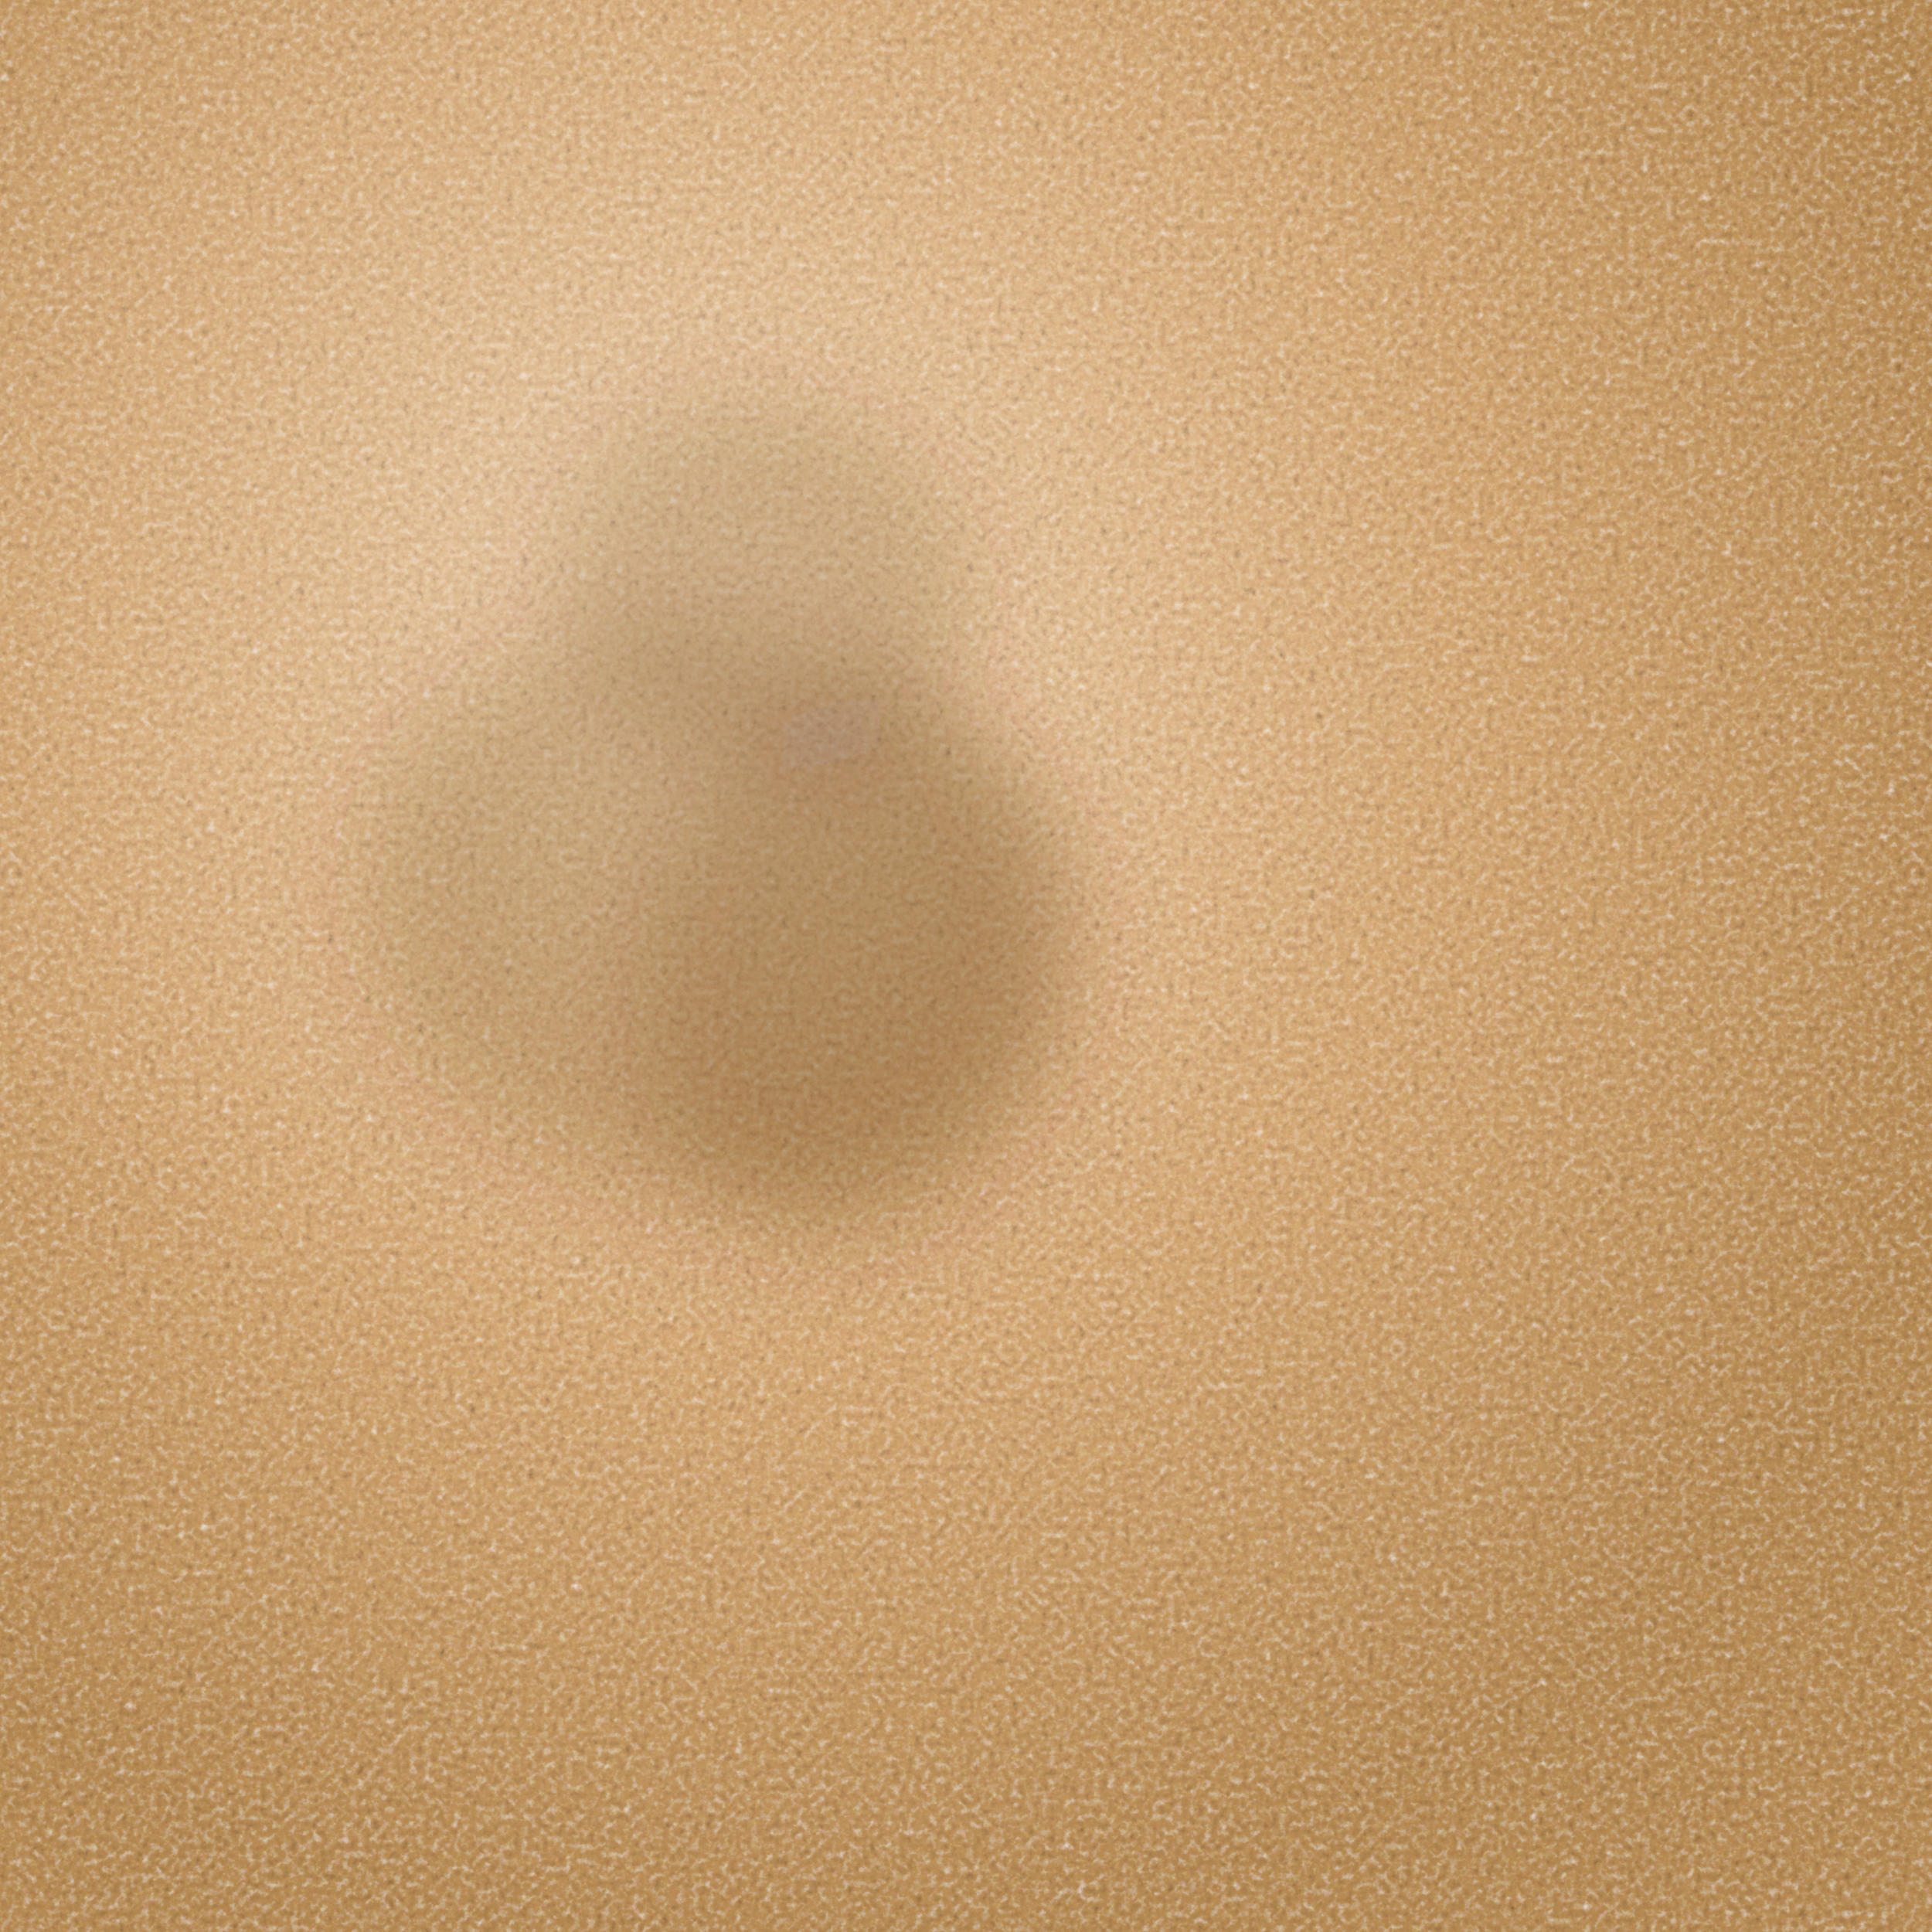
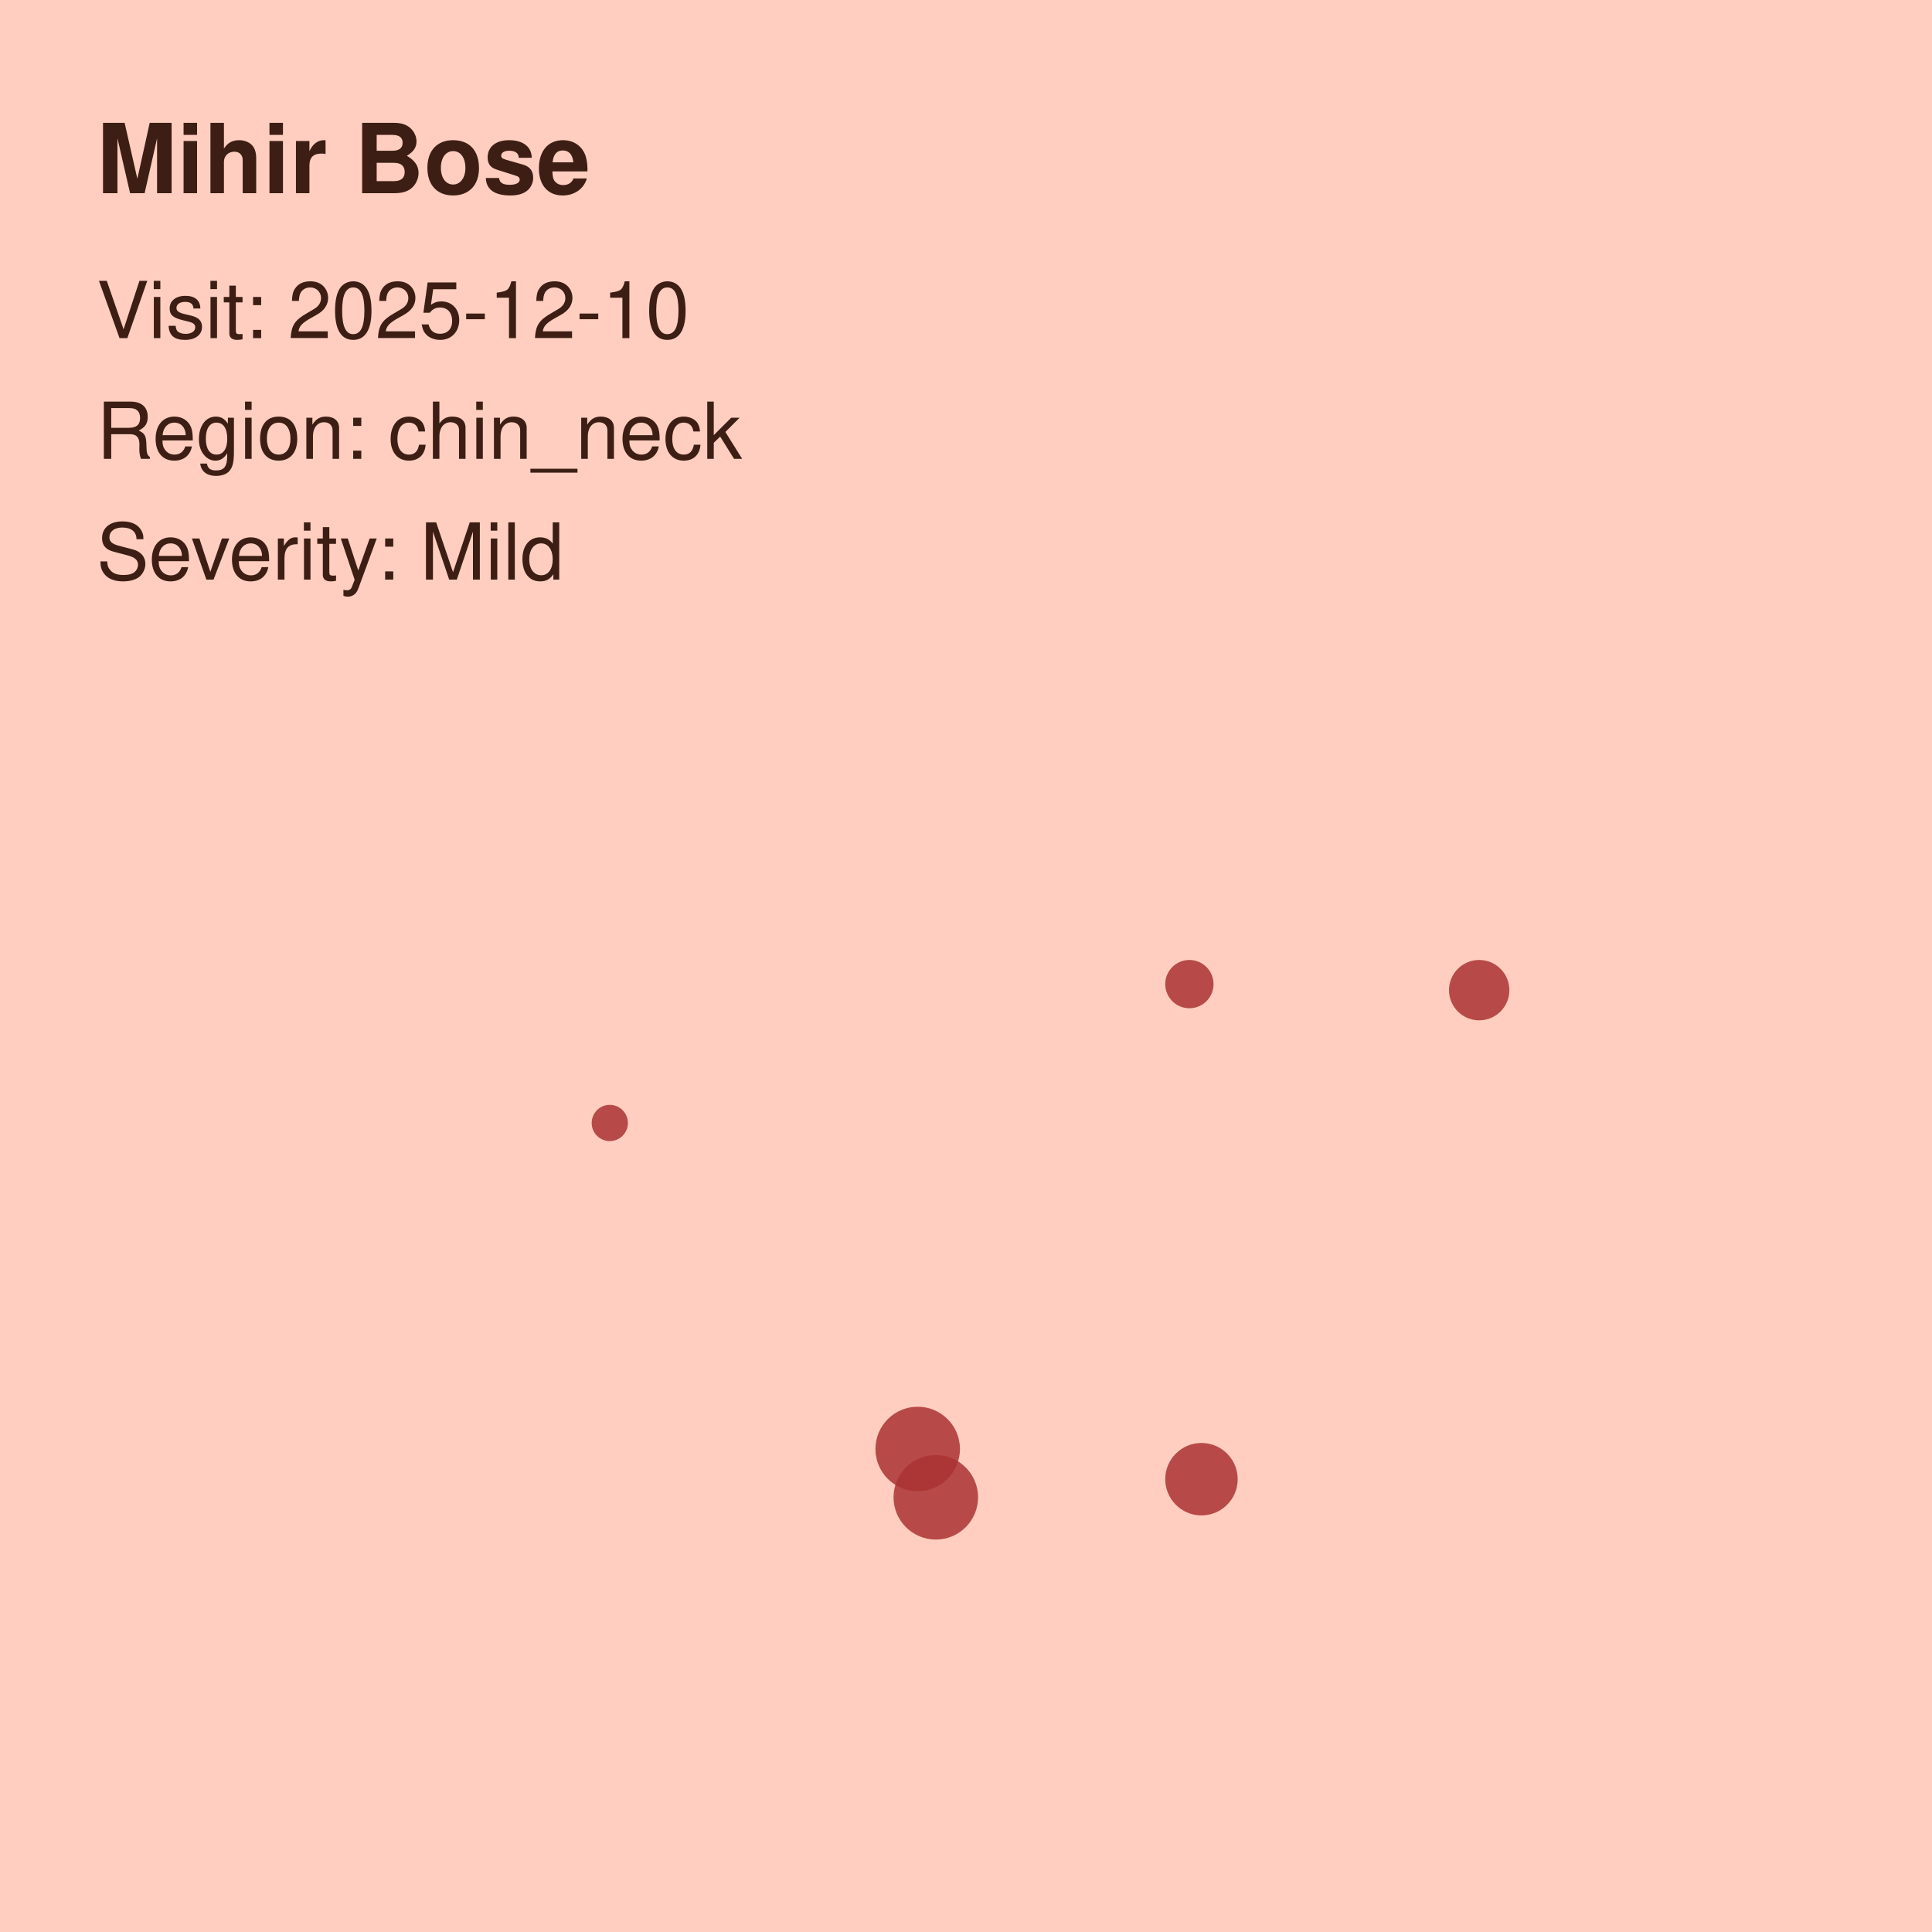
- <svg xmlns="http://www.w3.org/2000/svg" viewBox="0 0 400 400" width="400" height="400">
-   <defs>
-     <radialGradient id="skm19_1" cx="40%" cy="35%" r="65%">
-       <stop offset="0%" stop-color="#E8C49A" />
-       <stop offset="55%" stop-color="#D4A874" />
-       <stop offset="100%" stop-color="#B88C55" />
-     </radialGradient>
-     <filter id="fxm19_1">
-       <feTurbulence type="fractalNoise" baseFrequency="0.65" numOctaves="3" result="n" />
-       <feColorMatrix type="saturate" values="0.1" in="n" result="g" />
-       <feBlend in="SourceGraphic" in2="g" mode="overlay" />
-     </filter>
-     <filter id="pbm19_1">
-       <feGaussianBlur stdDeviation="10" />
-     </filter>
-     <radialGradient id="hlm19_1" cx="30%" cy="25%" r="45%">
-       <stop offset="0%" stop-color="#FFF" stop-opacity="0.15" />
-       <stop offset="100%" stop-color="#FFF" stop-opacity="0" />
-     </radialGradient>
-   </defs>
-   <rect width="400" height="400" fill="url(#skm19_1)" filter="url(#fxm19_1)" />
-   <g filter="url(#pbm19_1)">
-     <ellipse cx="148" cy="188" rx="74" ry="60" fill="#5A3008" opacity="0.219" transform="rotate(11,148,188)" />
-     <ellipse cx="176" cy="201" rx="44" ry="57" fill="#5A3008" opacity="0.219" transform="rotate(13,176,201)" />
-     <ellipse cx="158" cy="121" rx="44" ry="38" fill="#5A3008" opacity="0.219" transform="rotate(14,158,121)" />
-   </g>
-   <rect width="400" height="400" fill="url(#hlm19_1)" />
+ <svg xmlns="http://www.w3.org/2000/svg" width="320" height="320" viewBox="0 0 320 320">
+   <rect width="320" height="320" fill="rgb(255,206,192)" />
+   <text x="16" y="32" font-family="system-ui,Helvetica,Arial,sans-serif" font-size="16" font-weight="600" fill="#3C1E14">Mihir Bose</text>
+   <text x="16" y="56" font-family="system-ui,Helvetica,Arial,sans-serif" font-size="13" fill="#3C1E14">Visit: 2025-12-10</text>
+   <text x="16" y="76" font-family="system-ui,Helvetica,Arial,sans-serif" font-size="13" fill="#3C1E14">Region: chin_neck</text>
+   <text x="16" y="96" font-family="system-ui,Helvetica,Arial,sans-serif" font-size="13" fill="#3C1E14">Severity: Mild</text>
+   <circle cx="155" cy="248" r="7" fill="#AA3232" opacity="0.85" />
+   <circle cx="152" cy="240" r="7" fill="#AA3232" opacity="0.85" />
+   <circle cx="101" cy="186" r="3" fill="#AA3232" opacity="0.85" />
+   <circle cx="197" cy="163" r="4" fill="#AA3232" opacity="0.85" />
+   <circle cx="245" cy="164" r="5" fill="#AA3232" opacity="0.85" />
+   <circle cx="199" cy="245" r="6" fill="#AA3232" opacity="0.85" />
</svg>
